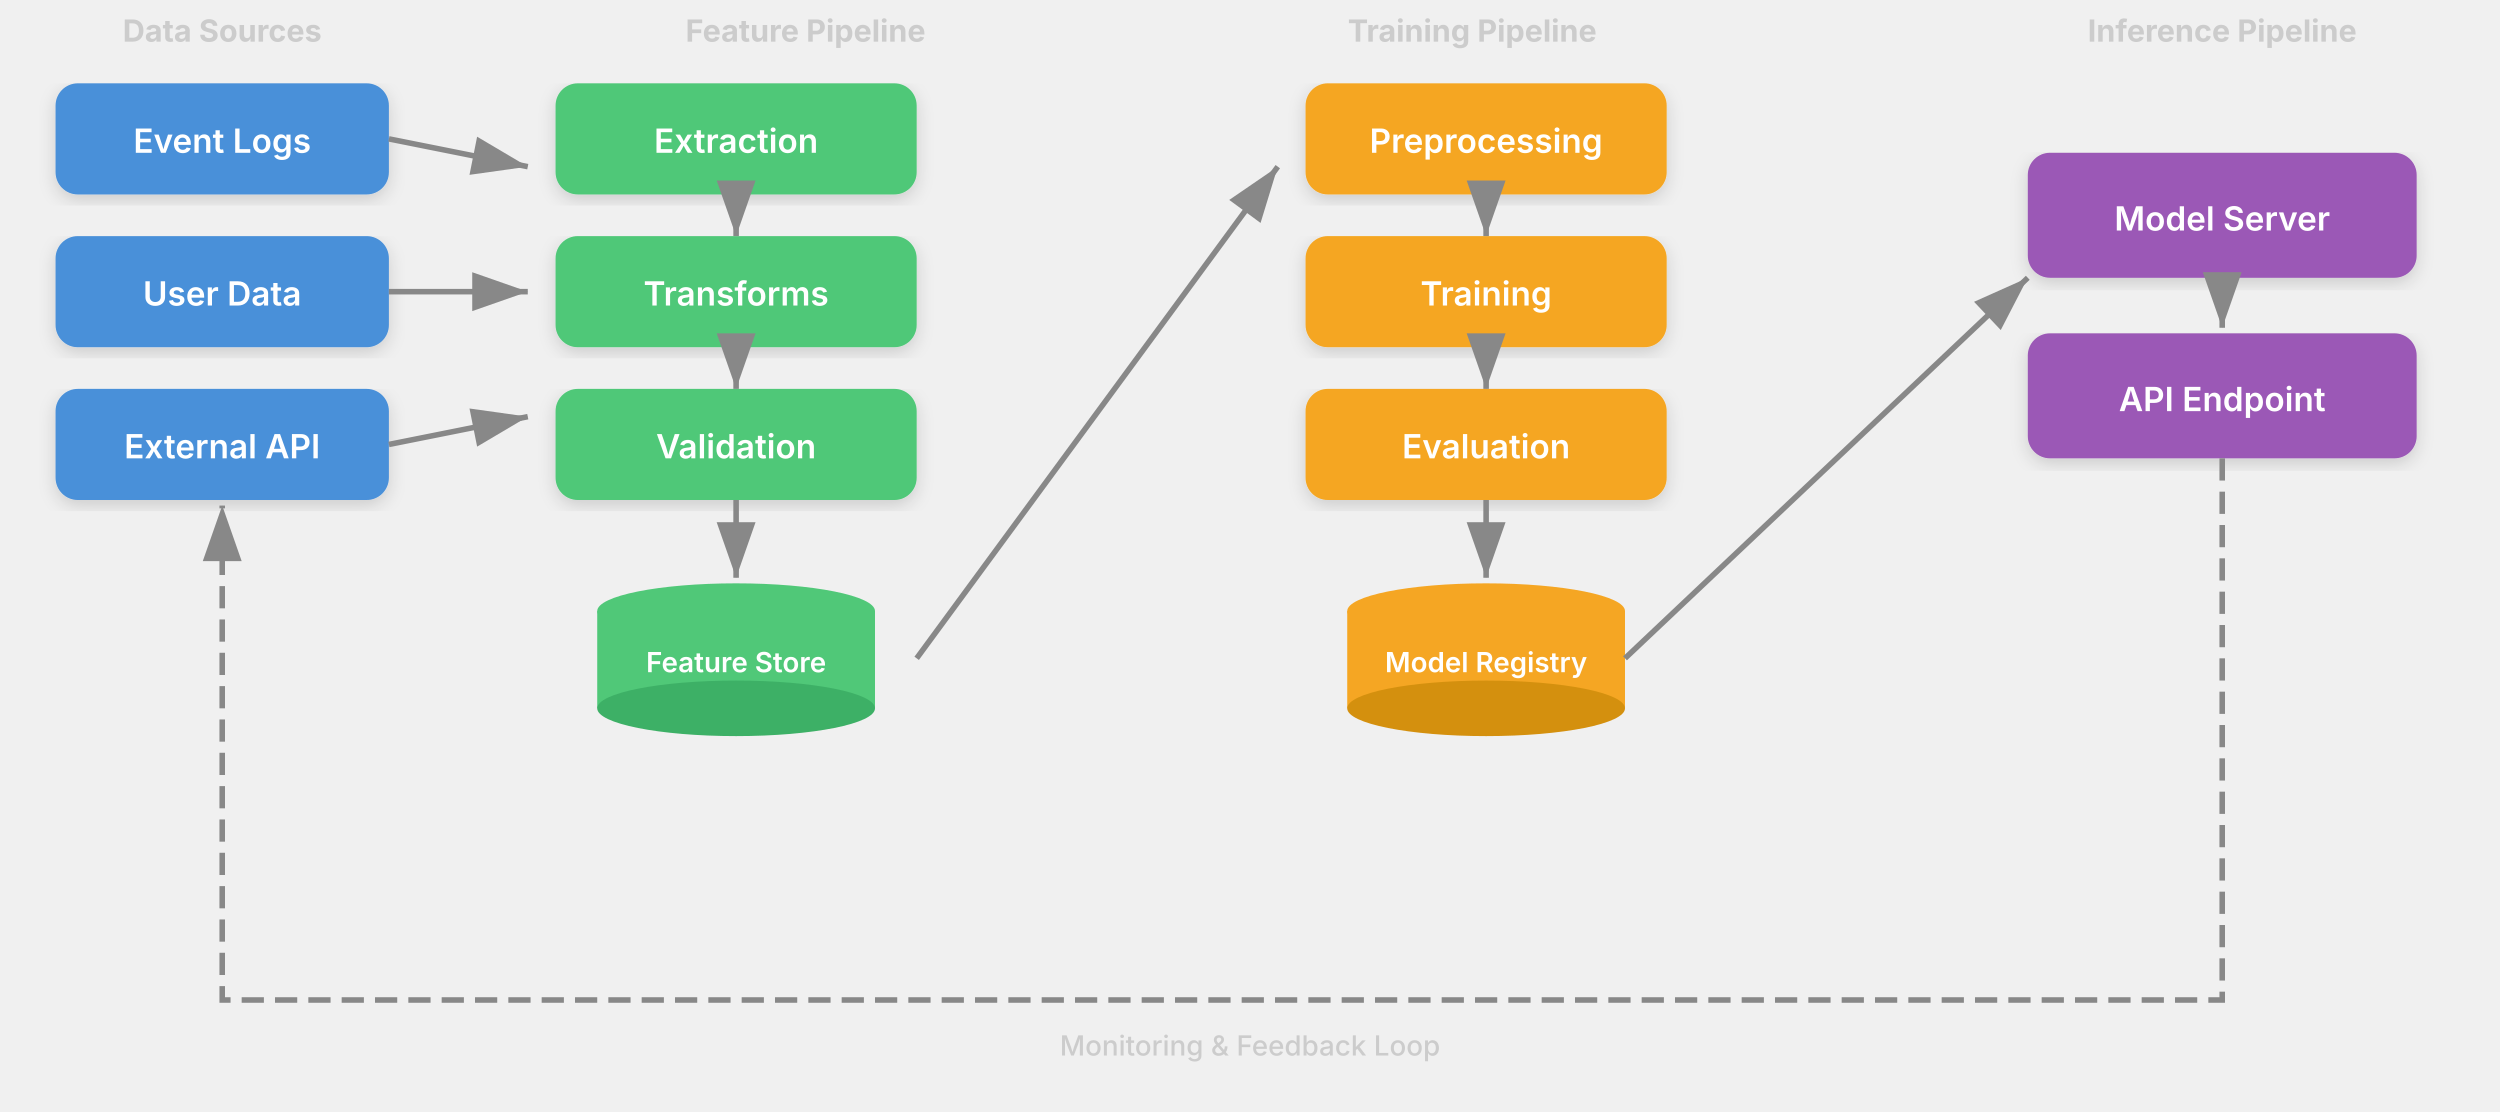
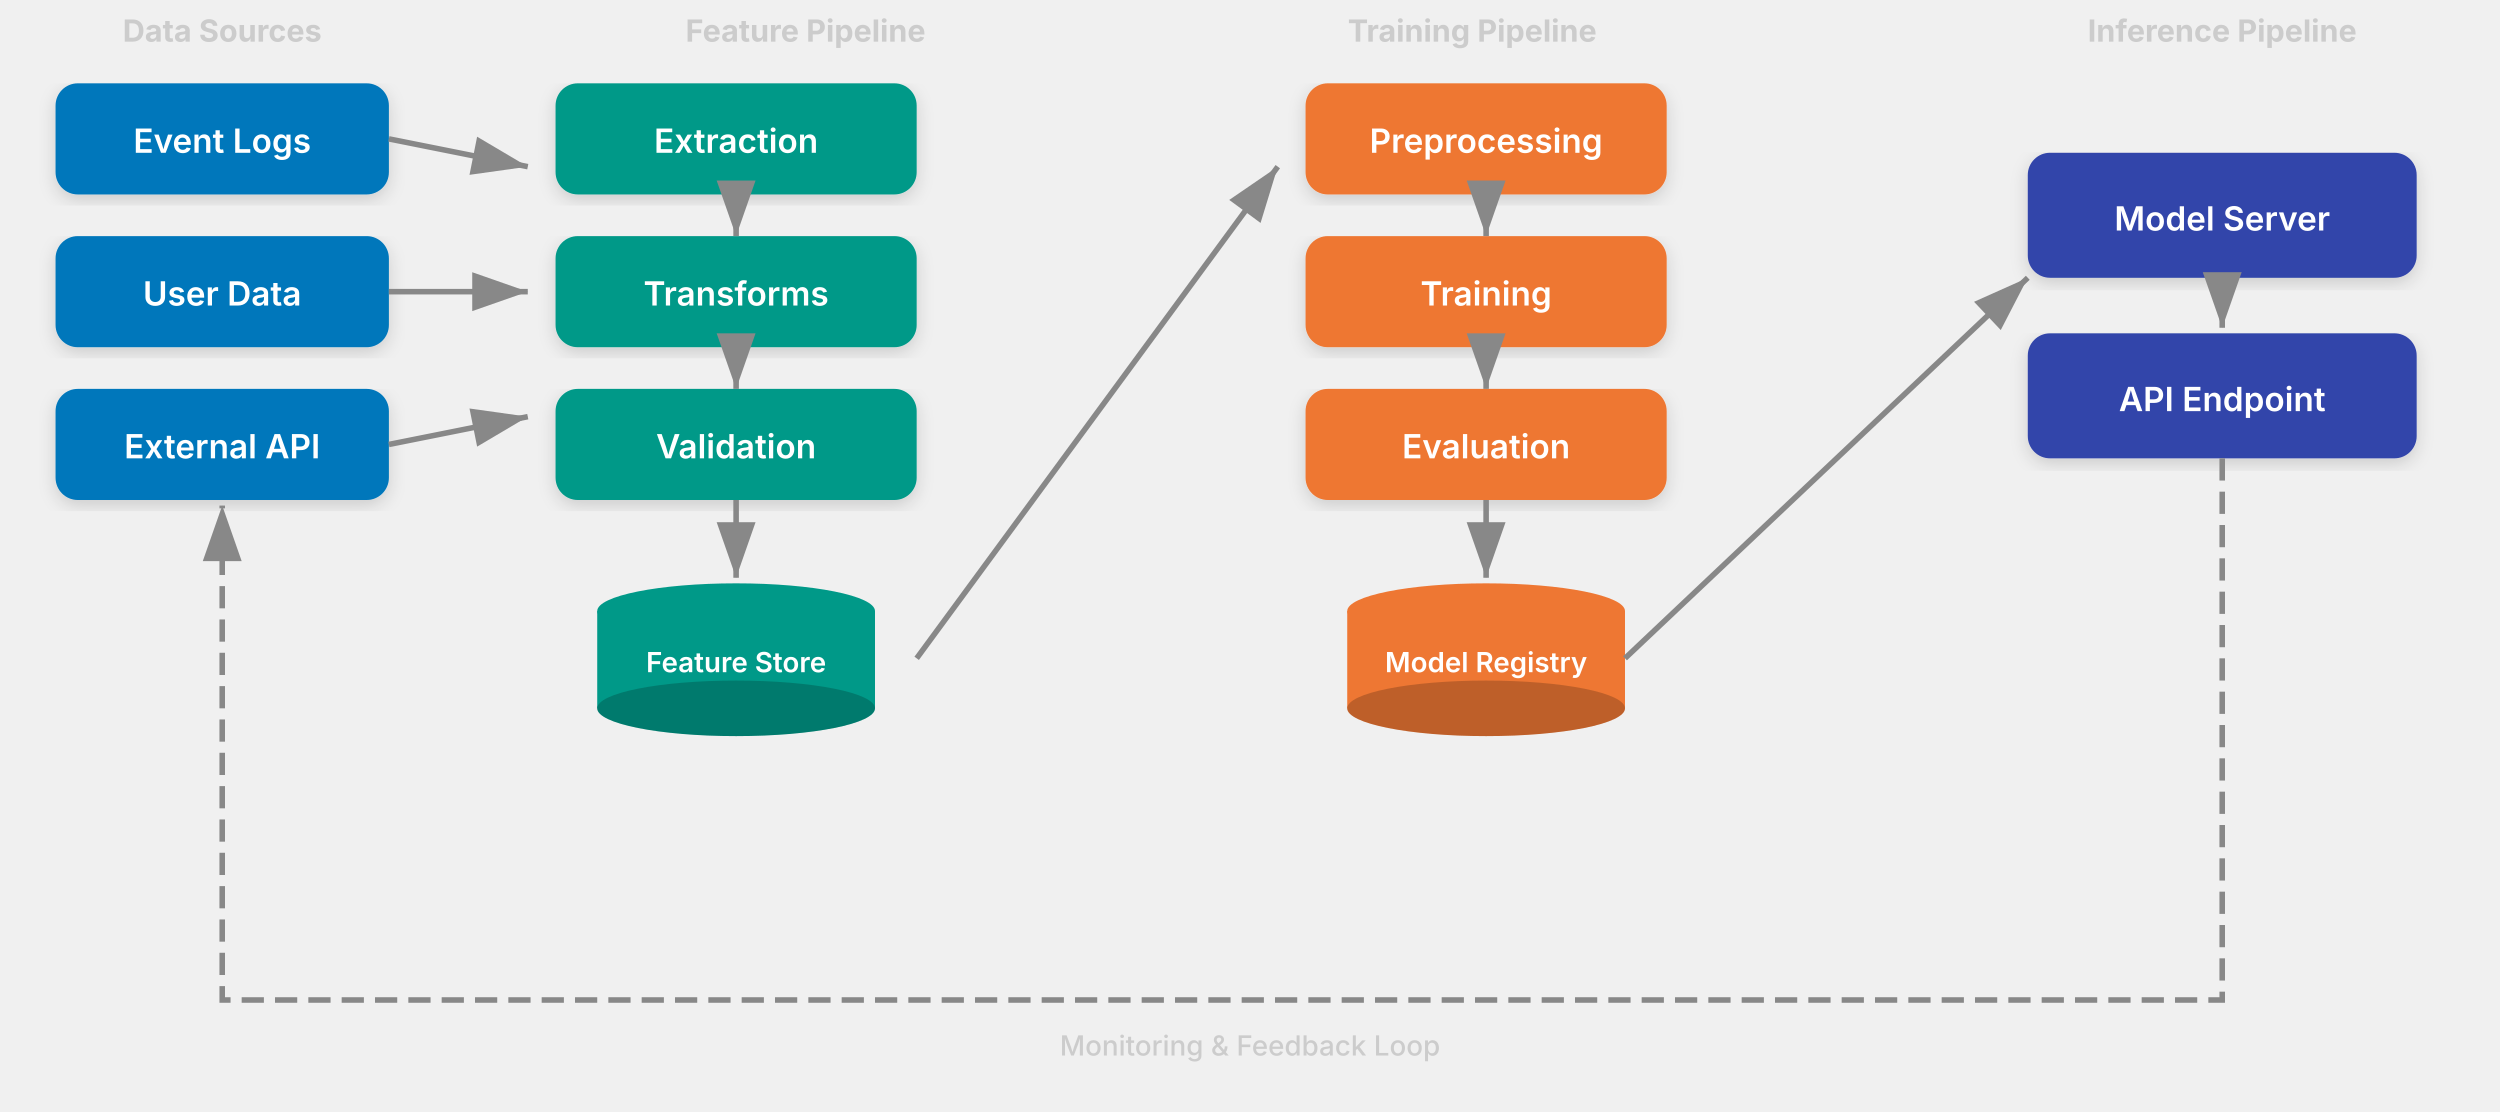
<svg xmlns="http://www.w3.org/2000/svg" viewBox="0 0 900 400" preserveAspectRatio="xMidYMid meet" role="img" aria-label="ML pipeline diagram showing data sources, feature engineering, training, and inference stages" id="ml-pipeline-diagram">
  <style>
    .ml-node { transition: filter 0.2s ease; cursor: pointer; }
    .ml-node:hover { filter: brightness(1.15) drop-shadow(0 3px 10px rgba(0,0,0,0.3)); }
-     .ml-label { font-family: system-ui, -apple-system, sans-serif; font-size: 12px; font-weight: 600; fill: #fff; }
+     .ml-label { font-family: system-ui, -apple-system, sans-serif; font-size: 12px; font-weight: 600; fill: var(--diagram-label, #FFFFFF); }
    .ml-title { font-family: system-ui, -apple-system, sans-serif; font-size: 11px; font-weight: 700; fill: var(--diagram-text, #ccc); }
-     .ml-db-label { font-family: system-ui, -apple-system, sans-serif; font-size: 10px; font-weight: 600; fill: #fff; }
+     .ml-db-label { font-family: system-ui, -apple-system, sans-serif; font-size: 10px; font-weight: 600; fill: var(--diagram-label, #FFFFFF); }
    .ml-feedback-label { font-family: system-ui, -apple-system, sans-serif; font-size: 10px; font-weight: 500; fill: var(--diagram-text, #ccc); }
    .ml-connector { stroke: var(--diagram-arrow, #888); stroke-width: 2; }
  </style>
  <defs>
    <marker id="ml-arrow" markerWidth="10" markerHeight="7" refX="10" refY="3.5" orient="auto">
      <polygon points="0 0, 10 3.5, 0 7" fill="var(--diagram-arrow, #888)" />
    </marker>
    <filter id="ml-shadow" x="-5%" y="-5%" width="110%" height="115%">
      <feDropShadow dx="0" dy="2" stdDeviation="3" flood-opacity="0.15" />
    </filter>
  </defs>
  <g id="sources-group">
    <text x="80" y="15" text-anchor="middle" class="ml-title">Data Sources</text>
    <g id="source-1-group">
-       <rect class="ml-node" x="20" y="30" width="120" height="40" rx="8" ry="8" fill="var(--diagram-primary, #4A90D9)" filter="url(#ml-shadow)" />
+       <rect class="ml-node" x="20" y="30" width="120" height="40" rx="8" ry="8" fill="var(--diagram-primary, #0077BB)" filter="url(#ml-shadow)" />
      <text id="source-1-label" x="80" y="55" text-anchor="middle" class="ml-label">Event Logs</text>
    </g>
    <g id="source-2-group">
-       <rect class="ml-node" x="20" y="85" width="120" height="40" rx="8" ry="8" fill="var(--diagram-primary, #4A90D9)" filter="url(#ml-shadow)" />
+       <rect class="ml-node" x="20" y="85" width="120" height="40" rx="8" ry="8" fill="var(--diagram-primary, #0077BB)" filter="url(#ml-shadow)" />
      <text id="source-2-label" x="80" y="110" text-anchor="middle" class="ml-label">User Data</text>
    </g>
    <g id="source-3-group">
-       <rect class="ml-node" x="20" y="140" width="120" height="40" rx="8" ry="8" fill="var(--diagram-primary, #4A90D9)" filter="url(#ml-shadow)" />
+       <rect class="ml-node" x="20" y="140" width="120" height="40" rx="8" ry="8" fill="var(--diagram-primary, #0077BB)" filter="url(#ml-shadow)" />
      <text id="source-3-label" x="80" y="165" text-anchor="middle" class="ml-label">External API</text>
    </g>
  </g>
  <line x1="140" y1="50" x2="190" y2="60" class="ml-connector" marker-end="url(#ml-arrow)" />
  <line x1="140" y1="105" x2="190" y2="105" class="ml-connector" marker-end="url(#ml-arrow)" />
  <line x1="140" y1="160" x2="190" y2="150" class="ml-connector" marker-end="url(#ml-arrow)" />
  <g id="feature-pipeline-group">
    <text x="290" y="15" text-anchor="middle" class="ml-title">Feature Pipeline</text>
    <g id="feature-1-group">
-       <rect class="ml-node" x="200" y="30" width="130" height="40" rx="8" ry="8" fill="var(--diagram-secondary, #50C878)" filter="url(#ml-shadow)" />
+       <rect class="ml-node" x="200" y="30" width="130" height="40" rx="8" ry="8" fill="var(--diagram-secondary, #009988)" filter="url(#ml-shadow)" />
      <text id="feature-1-label" x="265" y="55" text-anchor="middle" class="ml-label">Extraction</text>
    </g>
    <g id="feature-2-group">
-       <rect class="ml-node" x="200" y="85" width="130" height="40" rx="8" ry="8" fill="var(--diagram-secondary, #50C878)" filter="url(#ml-shadow)" />
+       <rect class="ml-node" x="200" y="85" width="130" height="40" rx="8" ry="8" fill="var(--diagram-secondary, #009988)" filter="url(#ml-shadow)" />
      <text id="feature-2-label" x="265" y="110" text-anchor="middle" class="ml-label">Transforms</text>
    </g>
    <g id="feature-3-group">
-       <rect class="ml-node" x="200" y="140" width="130" height="40" rx="8" ry="8" fill="var(--diagram-secondary, #50C878)" filter="url(#ml-shadow)" />
+       <rect class="ml-node" x="200" y="140" width="130" height="40" rx="8" ry="8" fill="var(--diagram-secondary, #009988)" filter="url(#ml-shadow)" />
      <text id="feature-3-label" x="265" y="165" text-anchor="middle" class="ml-label">Validation</text>
    </g>
    <g id="store-group">
-       <ellipse cx="265" cy="220" rx="50" ry="10" fill="var(--diagram-secondary, #50C878)" />
-       <rect x="215" y="220" width="100" height="35" fill="var(--diagram-secondary, #50C878)" />
-       <ellipse cx="265" cy="255" rx="50" ry="10" fill="#3db066" />
+       <ellipse cx="265" cy="220" rx="50" ry="10" fill="var(--diagram-secondary, #009988)" />
+       <rect x="215" y="220" width="100" height="35" fill="var(--diagram-secondary, #009988)" />
+       <ellipse cx="265" cy="255" rx="50" ry="10" fill="var(--diagram-secondary, #009988)" />
+       <ellipse cx="265" cy="255" rx="50" ry="10" fill="var(--diagram-shadow, #000000)" fill-opacity="0.20" />
      <text id="store-label" x="265" y="242" text-anchor="middle" class="ml-db-label">Feature Store</text>
    </g>
  </g>
  <line x1="265" y1="70" x2="265" y2="85" class="ml-connector" marker-end="url(#ml-arrow)" />
  <line x1="265" y1="125" x2="265" y2="140" class="ml-connector" marker-end="url(#ml-arrow)" />
  <line x1="265" y1="180" x2="265" y2="208" class="ml-connector" marker-end="url(#ml-arrow)" />
  <line x1="330" y1="237" x2="460" y2="60" class="ml-connector" marker-end="url(#ml-arrow)" />
  <g id="training-pipeline-group">
    <text x="530" y="15" text-anchor="middle" class="ml-title">Training Pipeline</text>
    <g id="train-1-group">
-       <rect class="ml-node" x="470" y="30" width="130" height="40" rx="8" ry="8" fill="var(--diagram-amber, #F5A623)" filter="url(#ml-shadow)" />
+       <rect class="ml-node" x="470" y="30" width="130" height="40" rx="8" ry="8" fill="var(--diagram-amber, #EE7733)" filter="url(#ml-shadow)" />
      <text id="train-1-label" x="535" y="55" text-anchor="middle" class="ml-label">Preprocessing</text>
    </g>
    <g id="train-2-group">
-       <rect class="ml-node" x="470" y="85" width="130" height="40" rx="8" ry="8" fill="var(--diagram-amber, #F5A623)" filter="url(#ml-shadow)" />
+       <rect class="ml-node" x="470" y="85" width="130" height="40" rx="8" ry="8" fill="var(--diagram-amber, #EE7733)" filter="url(#ml-shadow)" />
      <text id="train-2-label" x="535" y="110" text-anchor="middle" class="ml-label">Training</text>
    </g>
    <g id="train-3-group">
-       <rect class="ml-node" x="470" y="140" width="130" height="40" rx="8" ry="8" fill="var(--diagram-amber, #F5A623)" filter="url(#ml-shadow)" />
+       <rect class="ml-node" x="470" y="140" width="130" height="40" rx="8" ry="8" fill="var(--diagram-amber, #EE7733)" filter="url(#ml-shadow)" />
      <text id="train-3-label" x="535" y="165" text-anchor="middle" class="ml-label">Evaluation</text>
    </g>
    <g id="registry-group">
-       <ellipse cx="535" cy="220" rx="50" ry="10" fill="var(--diagram-amber, #F5A623)" />
-       <rect x="485" y="220" width="100" height="35" fill="var(--diagram-amber, #F5A623)" />
-       <ellipse cx="535" cy="255" rx="50" ry="10" fill="#d4900e" />
+       <ellipse cx="535" cy="220" rx="50" ry="10" fill="var(--diagram-amber, #EE7733)" />
+       <rect x="485" y="220" width="100" height="35" fill="var(--diagram-amber, #EE7733)" />
+       <ellipse cx="535" cy="255" rx="50" ry="10" fill="var(--diagram-amber, #EE7733)" />
+       <ellipse cx="535" cy="255" rx="50" ry="10" fill="var(--diagram-shadow, #000000)" fill-opacity="0.20" />
      <text id="registry-label" x="535" y="242" text-anchor="middle" class="ml-db-label">Model Registry</text>
    </g>
  </g>
  <line x1="535" y1="70" x2="535" y2="85" class="ml-connector" marker-end="url(#ml-arrow)" />
  <line x1="535" y1="125" x2="535" y2="140" class="ml-connector" marker-end="url(#ml-arrow)" />
  <line x1="535" y1="180" x2="535" y2="208" class="ml-connector" marker-end="url(#ml-arrow)" />
  <line x1="585" y1="237" x2="730" y2="100" class="ml-connector" marker-end="url(#ml-arrow)" />
  <g id="inference-pipeline-group">
    <text x="800" y="15" text-anchor="middle" class="ml-title">Inference Pipeline</text>
    <g id="serve-1-group">
-       <rect class="ml-node" x="730" y="55" width="140" height="45" rx="8" ry="8" fill="var(--diagram-purple, #9B59B6)" filter="url(#ml-shadow)" />
+       <rect class="ml-node" x="730" y="55" width="140" height="45" rx="8" ry="8" fill="var(--diagram-purple, #3344AA)" filter="url(#ml-shadow)" />
      <text id="serve-1-label" x="800" y="83" text-anchor="middle" class="ml-label">Model Server</text>
    </g>
    <g id="serve-2-group">
-       <rect class="ml-node" x="730" y="120" width="140" height="45" rx="8" ry="8" fill="var(--diagram-purple, #9B59B6)" filter="url(#ml-shadow)" />
+       <rect class="ml-node" x="730" y="120" width="140" height="45" rx="8" ry="8" fill="var(--diagram-purple, #3344AA)" filter="url(#ml-shadow)" />
      <text id="serve-2-label" x="800" y="148" text-anchor="middle" class="ml-label">API Endpoint</text>
    </g>
  </g>
  <line x1="800" y1="100" x2="800" y2="118" class="ml-connector" marker-end="url(#ml-arrow)" />
  <path d="M 800,165 L 800,360 L 80,360 L 80,182" class="ml-connector" fill="none" stroke-dasharray="8,4" marker-end="url(#ml-arrow)" />
  <text id="feedback-label" x="450" y="380" text-anchor="middle" class="ml-feedback-label">Monitoring &amp; Feedback Loop</text>
</svg>
